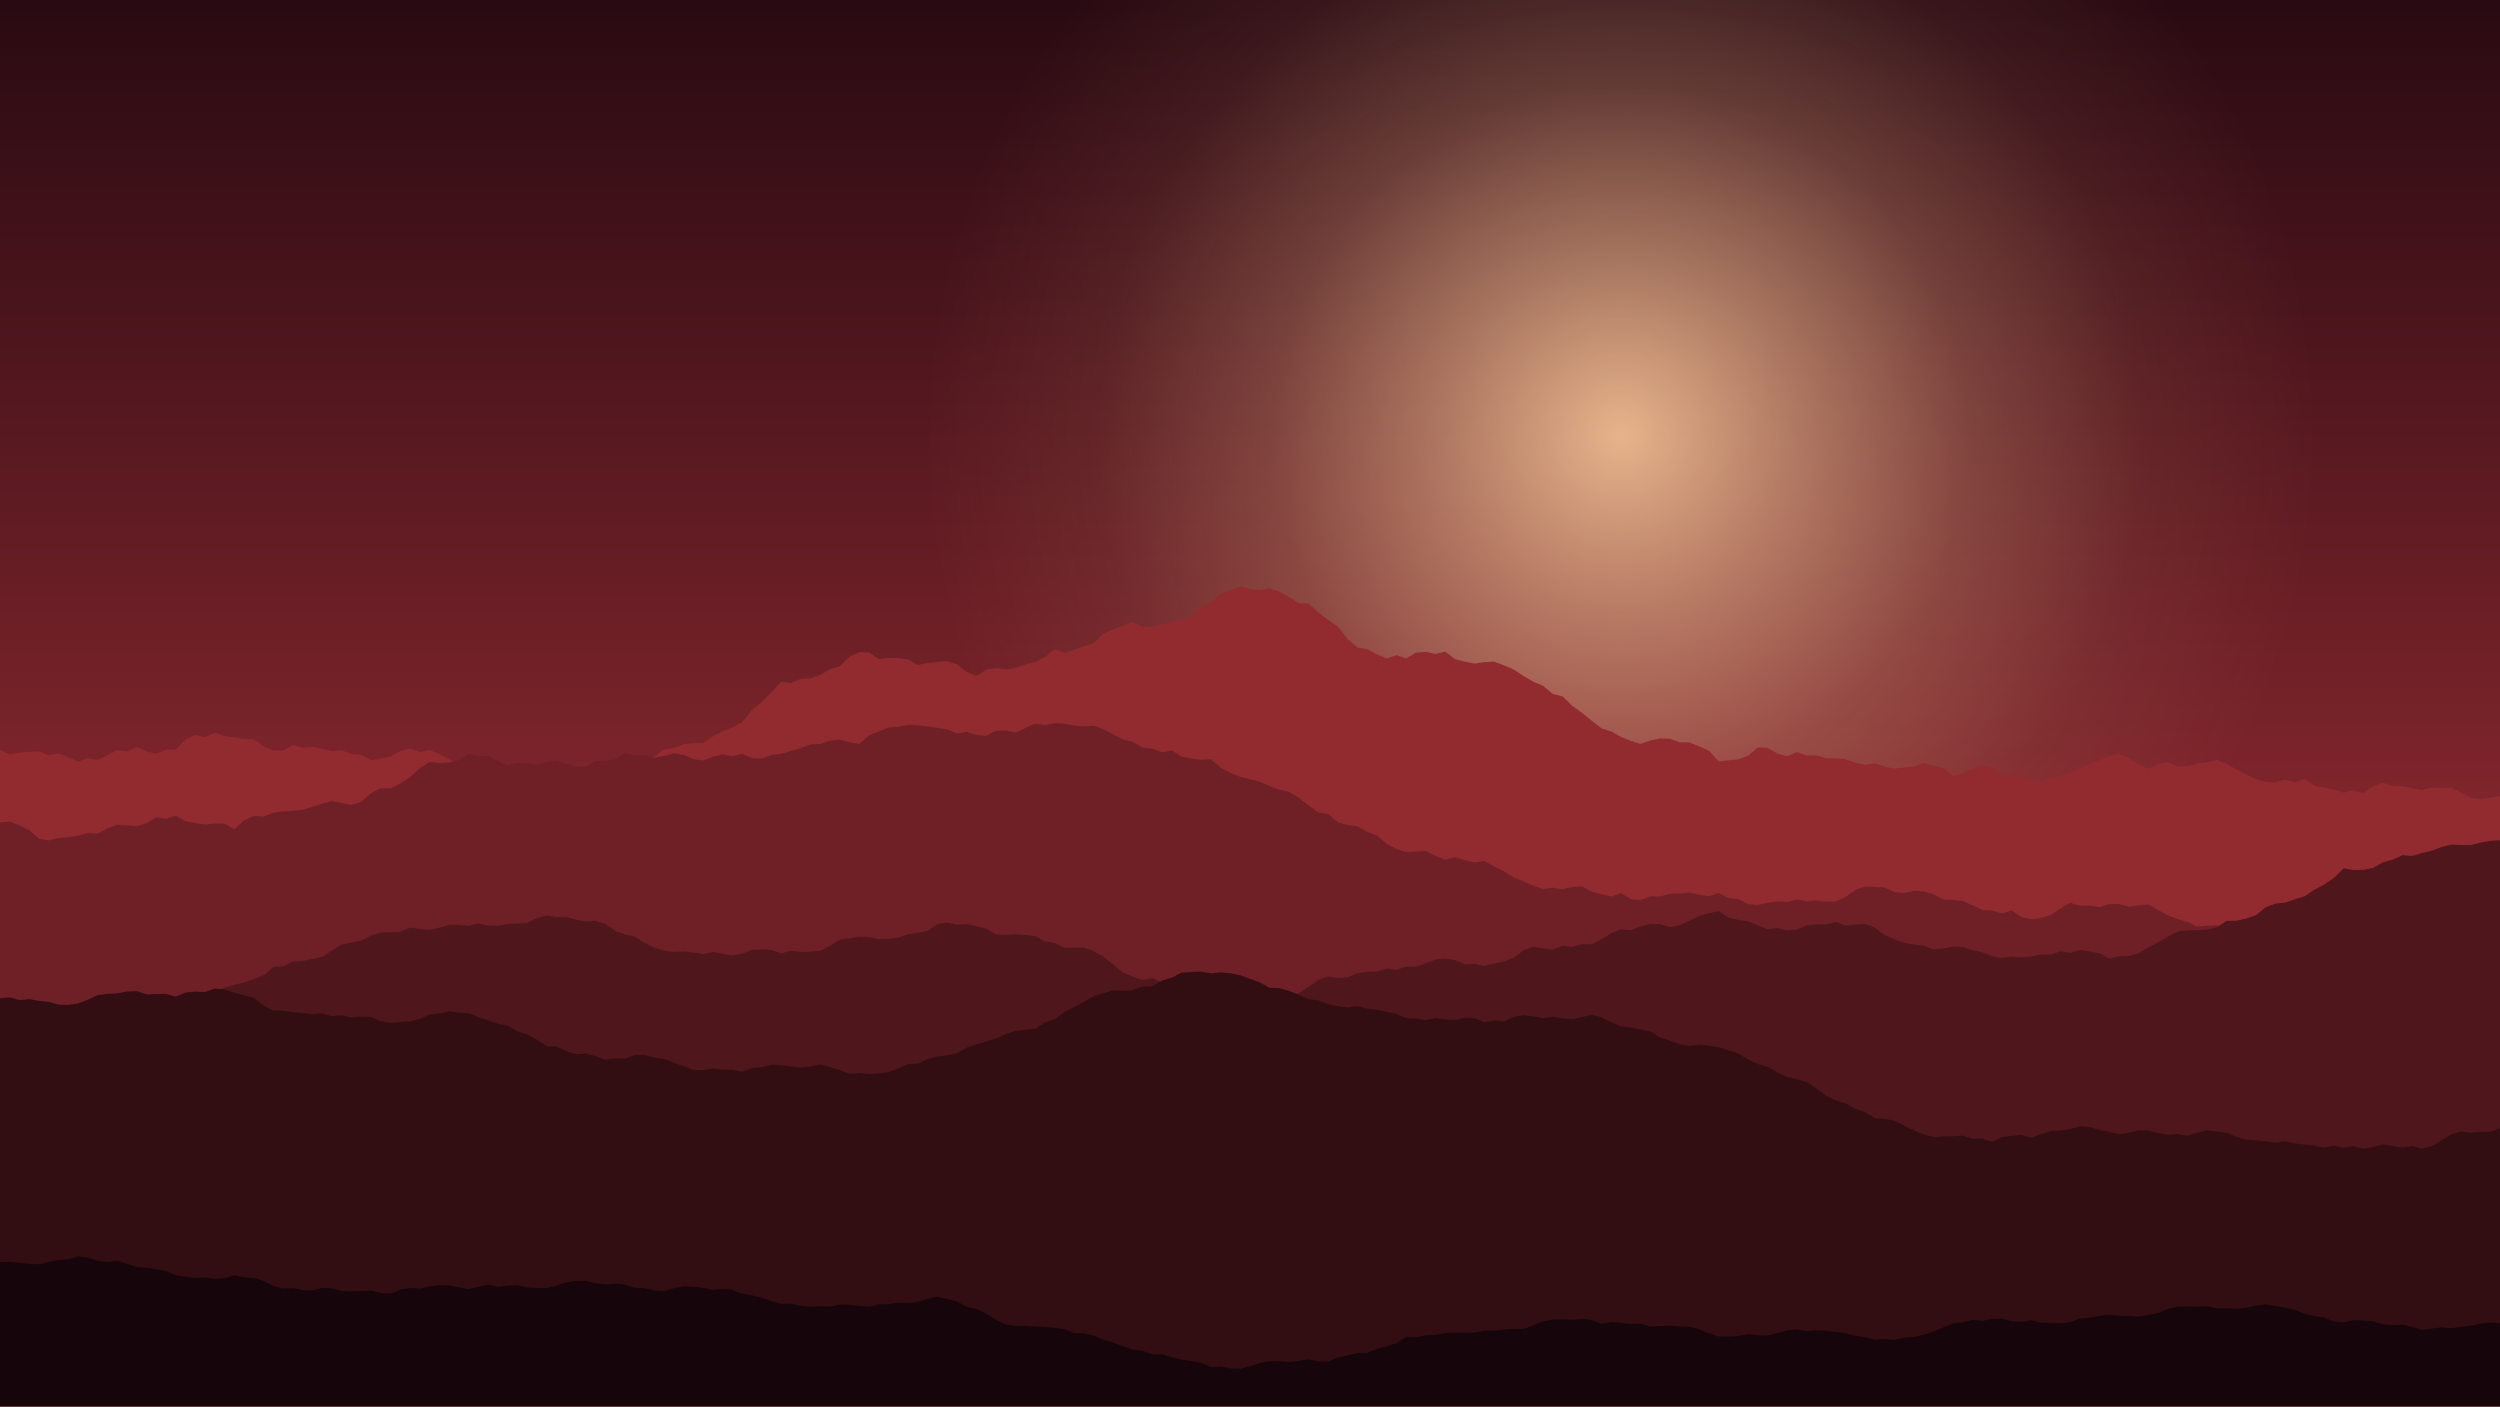
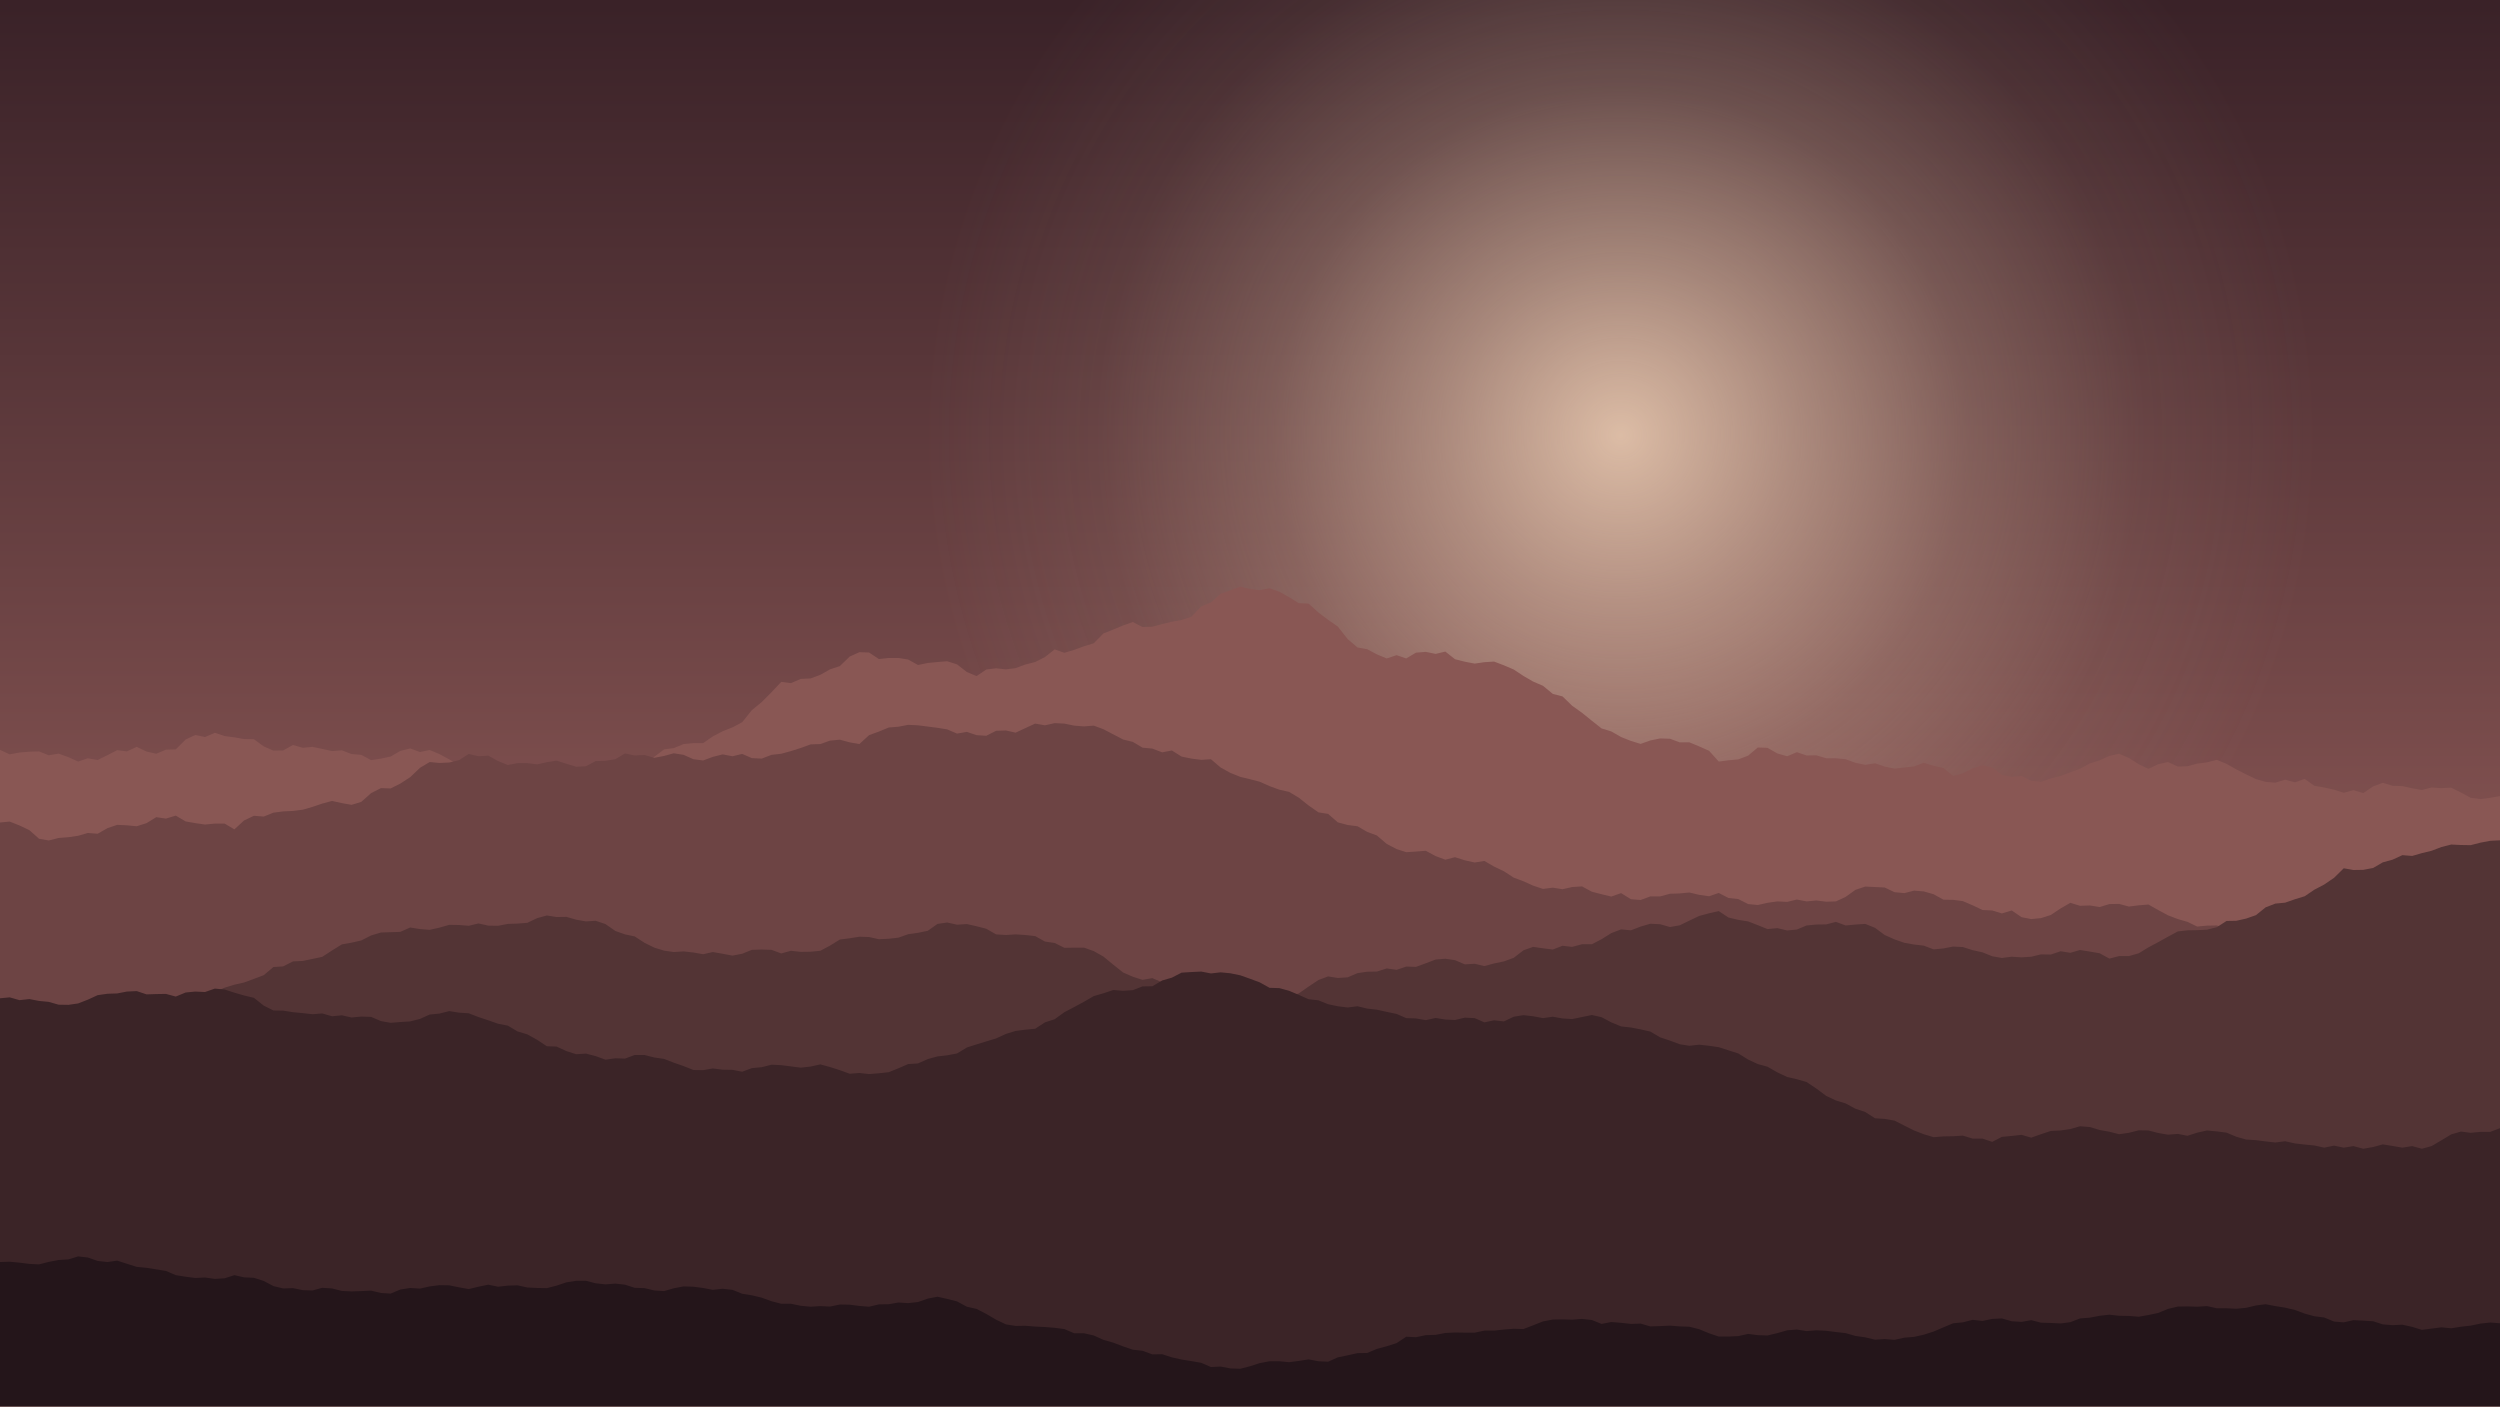
<svg xmlns="http://www.w3.org/2000/svg" viewBox="0 0 1600 900" width="1600" height="900" preserveAspectRatio="xMidYMid slice">
  <defs>
    <linearGradient id="l1" x1="0" y1="0" x2="0" y2="1">
-       <stop offset="0" stop-color="#2a0a12" />
-       <stop offset="1" stop-color="#c0393f" />
+       <stop offset="0" stop-color="#3a2228" />
+       <stop offset="1" stop-color="#b0706a" />
    </linearGradient>
    <radialGradient id="g2">
-       <stop offset="0" stop-color="#ffcf9e" stop-opacity="0.85" />
-       <stop offset="0.25" stop-color="#ffcf9e" stop-opacity="0.527" />
-       <stop offset="0.5" stop-color="#ffcf9e" stop-opacity="0.238" />
-       <stop offset="0.75" stop-color="#ffcf9e" stop-opacity="0.068" />
-       <stop offset="1" stop-color="#ffcf9e" stop-opacity="0.0" />
+       <stop offset="0" stop-color="#f2d3b8" stop-opacity="0.85" />
+       <stop offset="0.25" stop-color="#f2d3b8" stop-opacity="0.527" />
+       <stop offset="0.5" stop-color="#f2d3b8" stop-opacity="0.238" />
+       <stop offset="0.75" stop-color="#f2d3b8" stop-opacity="0.068" />
+       <stop offset="1" stop-color="#f2d3b8" stop-opacity="0.0" />
    </radialGradient>
  </defs>
  <rect width="1600" height="900" fill="url(#l1)" />
  <circle cx="1037.3" cy="277.9" r="450" fill="url(#g2)" />
-   <g fill="#ffcf9e" fill-opacity="0.1">
+   <g fill="#f2d3b8" fill-opacity="0.1">
    <ellipse cx="-732.5" cy="290.9" rx="216.3" ry="9.4" />
  </g>
-   <g fill="#ffcf9e" fill-opacity="0.1">
+   <g fill="#f2d3b8" fill-opacity="0.1">
    <ellipse cx="-634.9" cy="189.1" rx="167.4" ry="11" />
  </g>
-   <g fill="#ffcf9e" fill-opacity="0.1">
+   <g fill="#f2d3b8" fill-opacity="0.1">
    <ellipse cx="-570.1" cy="247" rx="135.1" ry="9.4" />
  </g>
-   <polygon points="-80,479.9 0,479.9 6.2,482.8 12.5,481.6 18.8,481.1 25,480.9 31.2,483.4 37.5,482.3 43.8,484.6 50,487.4 56.2,485.3 62.5,486.4 68.8,483.3 75,480.1 81.2,480.9 87.5,478 93.8,481 100,482.4 106.2,479.8 112.5,479.6 118.8,473.3 125,470.4 131.2,471.7 137.5,469 143.8,471.1 150,471.9 156.2,473 162.5,473.1 168.8,477.7 175,480.4 181.2,480.3 187.5,476.8 193.8,478.6 200,478 206.2,479.3 212.5,480.7 218.8,480.2 225,482.6 231.2,483.1 237.5,486.5 243.8,485.5 250,484.2 256.2,480.6 262.5,479 268.8,481.3 275,480 281.2,482.6 287.5,486 293.8,489.7 300,490.3 306.2,489.9 312.5,493.9 318.8,493.8 325,497.1 331.2,499.8 337.5,499.2 343.8,500.6 350,501.7 356.2,501.7 362.5,503.5 368.8,502.6 375,500.8 381.2,497.1 387.5,494.5 393.8,493.6 400,492.2 406.2,492.4 412.5,489.1 418.8,484.3 425,479.6 431.2,478.8 437.5,476.2 443.8,475.6 450,475.6 456.2,471.3 462.5,468 468.8,465.5 475,462.2 481.2,454.5 487.5,449.3 493.8,443 500,436.4 506.2,437.2 512.5,434.5 518.8,434.2 525,431.9 531.2,428.4 537.5,426.3 543.8,420.2 550,417.4 556.2,417.6 562.5,421.8 568.8,421.1 575,421.1 581.2,422.1 587.5,425.6 593.8,424.3 600,423.7 606.2,423.2 612.5,425.2 618.8,430.1 625,432.7 631.2,428.5 637.5,427.7 643.8,428.4 650,427.6 656.2,425.3 662.5,423.7 668.8,420.5 675,415.6 681.2,417.8 687.5,415.9 693.8,413.6 700,411.7 706.2,405.4 712.5,402.9 718.8,400.3 725,398.1 731.2,401.3 737.5,401.1 743.8,399.4 750,397.9 756.2,396.8 762.5,394.7 768.8,388.1 775,385.6 781.2,380 787.5,377.8 793.8,375.4 800,377 806.2,377.7 812.5,376.5 818.8,378.7 825,382.2 831.2,386 837.5,386.3 843.8,392 850,396.7 856.2,401 862.5,409 868.8,414.4 875,415.5 881.2,418.8 887.5,421.4 893.8,419.3 900,421.4 906.2,417.7 912.5,417.2 918.8,418.5 925,417 931.2,421.9 937.5,423.5 943.8,424.7 950,423.8 956.2,423.4 962.5,425.8 968.8,428.5 975,432.6 981.2,436.2 987.5,438.9 993.8,444.1 1000,445.7 1006.2,451.7 1012.5,456.2 1018.8,461.3 1025,466.2 1031.2,468.1 1037.5,471.7 1043.8,474.2 1050,476.1 1056.2,473.9 1062.5,472.6 1068.8,472.8 1075,475.1 1081.2,475.1 1087.5,477.7 1093.8,480.5 1100,487.4 1106.2,486.6 1112.5,486 1118.8,483.6 1125,478.4 1131.2,478.6 1137.5,482.2 1143.8,484 1150,481.4 1156.2,483.5 1162.5,483.4 1168.8,485.3 1175,485.3 1181.2,485.9 1187.5,488.2 1193.8,489.5 1200,488.5 1206.2,490.6 1212.5,491.9 1218.8,491.2 1225,490.5 1231.2,488.2 1237.5,490.1 1243.8,491.5 1250,496.6 1256.2,494.9 1262.5,491.8 1268.8,489.7 1275,491.2 1281.2,495.9 1287.5,497.2 1293.8,496.6 1300,499.7 1306.2,500.4 1312.5,498.2 1318.8,496.6 1325,494.3 1331.2,492 1337.5,488.6 1343.8,486.6 1350,483.8 1356.2,482.4 1362.5,485.1 1368.8,489.1 1375,492.1 1381.2,489.1 1387.5,487.7 1393.8,490.6 1400,490.4 1406.2,488.7 1412.5,487.9 1418.8,486.3 1425,488.9 1431.2,492.4 1437.5,495.6 1443.8,498.6 1450,500.4 1456.2,500.9 1462.5,499 1468.8,500.7 1475,498.5 1481.2,502.9 1487.5,504 1493.8,505.4 1500,507.4 1506.2,505.7 1512.5,507.6 1518.8,503.3 1525,501 1531.2,502.9 1537.5,503.1 1543.8,504.5 1550,505.6 1556.2,504 1562.5,504.4 1568.8,504.1 1575,507.2 1581.2,510.6 1587.5,511.4 1593.8,510.6 1600,509.5 1680,509.5 1680,980 -80,980" fill="#912b30" />
-   <polygon points="-80,526.4 0,526.4 6.2,525.8 12.5,528.3 18.8,531.3 25,536.8 31.2,537.9 37.5,536.3 43.8,535.8 50,534.9 56.2,533.1 62.5,533.6 68.8,530 75,527.9 81.2,528.2 87.5,528.8 93.8,526.8 100,523 106.2,523.9 112.5,522 118.8,525.7 125,526.8 131.2,527.7 137.5,527.1 143.8,527.1 150,530.8 156.2,525.1 162.5,522.1 168.8,522.6 175,520.1 181.2,519.3 187.5,519 193.8,518.2 200,516.4 206.2,514.3 212.5,512.6 218.8,514 225,515.1 231.2,513.2 237.5,507.6 243.8,504.4 250,504.6 256.2,501.5 262.5,497.4 268.8,491.4 275,487.7 281.2,488.3 287.5,488 293.8,486.5 300,482.5 306.2,484 312.5,483.6 318.8,487.1 325,489.6 331.2,488.4 337.5,488.4 343.8,489.2 350,487.8 356.2,486.8 362.5,488.8 368.8,490.7 375,490.4 381.2,487.1 387.5,486.9 393.8,485.9 400,482.2 406.2,483.5 412.5,483.2 418.8,485 425,483.8 431.2,482.1 437.5,483.1 443.8,485.9 450,486.7 456.2,484.4 462.5,482.8 468.8,484 475,482.5 481.2,485.2 487.5,485.5 493.8,483.1 500,482.4 506.2,480.7 512.5,478.7 518.8,476.4 525,476.2 531.2,474 537.5,473.4 543.8,475.1 550,476.2 556.2,470.5 562.5,468.2 568.8,465.6 575,465.1 581.2,463.9 587.5,464.2 593.8,465 600,465.8 606.2,466.8 612.5,469.5 618.8,468.4 625,470.5 631.2,470.9 637.5,467.7 643.8,467.5 650,468.9 656.2,466 662.5,463.1 668.8,464.2 675,462.8 681.2,463.1 687.5,464.4 693.8,464.9 700,464.4 706.2,466.7 712.5,470 718.8,473.3 725,474.8 731.2,478.5 737.5,479.1 743.8,481.5 750,480.3 756.2,484.2 762.5,485.5 768.8,486.3 775,485.9 781.2,491.2 787.5,494.7 793.8,497.2 800,498.7 806.2,500.3 812.5,503.1 818.8,505.4 825,506.8 831.2,510.5 837.5,515.5 843.8,519.9 850,520.9 856.2,526.3 862.5,528 868.8,528.8 875,532.4 881.2,534.7 887.5,540.1 893.8,543.4 900,545.4 906.2,545 912.5,544.5 918.8,547.9 925,550.2 931.2,548.6 937.5,550.6 943.8,552 950,551 956.2,554.6 962.5,557.6 968.8,561.7 975,564 981.2,566.8 987.5,568.9 993.8,568.1 1000,569.1 1006.2,567.7 1012.5,567.3 1018.8,570.7 1025,572.3 1031.2,573.8 1037.5,571.6 1043.8,575.5 1050,576 1056.2,573.7 1062.5,573.7 1068.8,572 1075,571.8 1081.2,571.2 1087.5,572.7 1093.8,573.6 1100,571.5 1106.2,574.7 1112.5,575.4 1118.8,578.6 1125,579.2 1131.2,577.8 1137.5,576.9 1143.8,577.2 1150,575.7 1156.2,576.9 1162.5,576.3 1168.8,577.1 1175,576.9 1181.2,574 1187.5,569.5 1193.8,567.4 1200,567.7 1206.2,568 1212.5,571 1218.8,571.6 1225,570 1231.2,570.5 1237.5,572.3 1243.8,575.8 1250,575.9 1256.2,576.7 1262.5,579.4 1268.8,582.4 1275,582.7 1281.2,584.6 1287.5,582.7 1293.8,587 1300,588.2 1306.2,587.6 1312.5,585.6 1318.8,581.4 1325,577.8 1331.2,579.7 1337.5,579.5 1343.8,580.5 1350,578.6 1356.2,578.5 1362.5,580.2 1368.8,579.4 1375,578.9 1381.2,582.4 1387.5,585.8 1393.8,588.2 1400,590 1406.2,593 1412.5,592.4 1418.8,592.3 1425,594.2 1431.2,594.2 1437.5,593.9 1443.8,589.4 1450,586.9 1456.2,582.8 1462.5,582.5 1468.8,579.1 1475,578.3 1481.2,577 1487.5,577.8 1493.8,577.2 1500,579.6 1506.2,579 1512.5,576 1518.8,571.9 1525,567.6 1531.2,566.2 1537.5,565.3 1543.8,562.8 1550,560.7 1556.2,556.5 1562.5,555.6 1568.8,552.8 1575,548.7 1581.2,547.9 1587.5,548.4 1593.8,546.8 1600,545.2 1680,545.2 1680,980 -80,980" fill="#6e2026" />
-   <polygon points="-80,657.7 0,657.7 6.2,656.2 12.5,657 18.8,657.6 25,658 31.2,659.4 37.5,661.2 43.8,662.7 50,661.2 56.2,658.5 62.5,658.2 68.8,655.3 75,652.5 81.2,652.4 87.5,649.3 93.8,647.1 100,646.8 106.2,644.6 112.5,645.3 118.8,645.5 125,642.8 131.2,640.3 137.5,634.8 143.8,632.1 150,630.2 156.2,628.8 162.5,626.5 168.8,624.1 175,618.9 181.2,618.5 187.5,615.3 193.8,615 200,613.7 206.2,612.4 212.5,608.3 218.8,604.4 225,603.3 231.2,601.9 237.5,598.7 243.8,596.8 250,596.6 256.2,596.4 262.5,593.6 268.8,594.6 275,595.1 281.2,593.7 287.5,591.9 293.8,592 300,592.5 306.2,591 312.5,592.4 318.8,592.5 325,591.3 331.2,591.1 337.5,590.6 343.8,587.6 350,585.9 356.2,586.9 362.5,586.8 368.8,588.6 375,589.7 381.2,589.3 387.5,591.4 393.8,595.8 400,598 406.2,599.3 412.5,603.4 418.8,606.5 425,608.4 431.2,609.3 437.5,608.9 443.8,609.6 450,610.7 456.2,609.3 462.5,610.4 468.8,611.6 475,610.4 481.2,607.9 487.5,607.7 493.8,607.9 500,610.2 506.2,608.5 512.5,609.2 518.8,609.1 525,608.5 531.2,605.2 537.5,601.3 543.8,600.5 550,599.5 556.2,599.7 562.5,601.1 568.8,600.8 575,600.1 581.2,597.9 587.5,597 593.8,595.7 600,591.3 606.2,590.4 612.5,591.8 618.8,591.4 625,592.8 631.2,594.4 637.5,598 643.8,598.4 650,598 656.2,598.4 662.5,599.1 668.8,602.6 675,603.5 681.2,606.6 687.5,606.5 693.8,606.5 700,608.7 706.2,612.2 712.5,617.4 718.8,622.4 725,625.1 731.2,627.1 737.5,626 743.8,628.7 750,631.8 756.2,633.2 762.5,632.8 768.8,637.5 775,639 781.2,641.9 787.5,643.8 793.8,643.8 800,646.3 806.2,644.5 812.5,643.9 818.8,641.9 825,637.9 831.2,635.8 837.5,631.4 843.8,627.2 850,624.9 856.2,625.9 862.5,625.5 868.8,622.8 875,621.9 881.2,621.8 887.5,619.8 893.8,620.7 900,618.6 906.2,618.8 912.5,616.5 918.8,614.1 925,613.6 931.2,614.5 937.5,617.2 943.8,616.8 950,618.3 956.2,616.6 962.5,615.3 968.8,613 975,608.2 981.2,606 987.5,606.9 993.8,607.7 1000,605.3 1006.2,606 1012.5,604.3 1018.8,604.3 1025,601.1 1031.2,597.2 1037.5,594.8 1043.8,595.4 1050,593 1056.2,591.2 1062.5,591.5 1068.8,593.3 1075,592.2 1081.2,589.2 1087.5,586.2 1093.8,584.5 1100,583.1 1106.2,587.2 1112.5,588.7 1118.8,589.7 1125,592.1 1131.2,594.6 1137.5,594 1143.8,595.5 1150,594.9 1156.2,592.3 1162.5,591.7 1168.8,591.6 1175,590 1181.2,592.3 1187.5,591.7 1193.8,591.3 1200,593.8 1206.2,598.4 1212.5,601.2 1218.8,603.4 1225,604.5 1231.2,605.2 1237.5,607.6 1243.8,607 1250,605.8 1256.2,606.1 1262.5,608.1 1268.8,609.5 1275,612 1281.2,613.1 1287.5,612.3 1293.8,612.7 1300,612.3 1306.2,610.8 1312.5,610.9 1318.8,608.8 1325,609.8 1331.2,608 1337.5,609 1343.8,610.1 1350,613.5 1356.2,611.9 1362.5,611.9 1368.8,610.1 1375,606.3 1381.2,603 1387.5,599.5 1393.8,596.1 1400,595.4 1406.2,595.3 1412.5,595 1418.8,593.4 1425,589.4 1431.2,589.3 1437.5,587.9 1443.8,585.7 1450,580.7 1456.2,578.3 1462.5,577.7 1468.8,575.5 1475,573.6 1481.2,569.4 1487.5,566.1 1493.8,561.8 1500,555.7 1506.2,556.8 1512.5,556.7 1518.8,555.5 1525,551.9 1531.2,550.2 1537.5,547.3 1543.8,547.8 1550,546 1556.2,544.5 1562.5,542.1 1568.8,540.5 1575,540.8 1581.2,540.9 1587.5,539.3 1593.8,538.1 1600,537.8 1680,537.8 1680,980 -80,980" fill="#4f161c" />
-   <polygon points="-80,638.9 0,638.9 6.2,638.3 12.5,640.1 18.8,639.4 25,640.6 31.2,641.2 37.5,643 43.8,643.1 50,642.2 56.2,639.8 62.5,636.9 68.8,636 75,635.8 81.2,634.6 87.5,634.3 93.8,636.4 100,636.2 106.2,636.1 112.5,637.8 118.8,635.2 125,634.6 131.2,634.9 137.5,632.7 143.8,633.3 150,635.3 156.2,637.1 162.5,638.6 168.8,643.6 175,646.7 181.2,646.8 187.5,647.8 193.8,648.4 200,649.1 206.2,648.6 212.5,650.4 218.8,649.8 225,651.2 231.2,650.6 237.5,650.8 243.8,653.5 250,654.6 256.2,654.1 262.5,653.7 268.8,652.1 275,649.3 281.2,648.7 287.5,647.1 293.8,648.1 300,648.5 306.2,650.9 312.5,653 318.8,655.2 325,656.4 331.2,660.1 337.5,662 343.8,665.5 350,669.6 356.2,669.8 362.5,672.7 368.8,674.7 375,674.3 381.2,675.9 387.5,678.2 393.8,677.3 400,677.5 406.2,675.2 412.5,675.2 418.8,676.8 425,677.7 431.2,680.1 437.5,682.3 443.8,684.8 450,684.9 456.2,683.8 462.5,684.6 468.8,684.7 475,685.9 481.2,683.6 487.5,683 493.8,681.4 500,681.7 506.2,682.5 512.5,683.3 518.8,682.6 525,681.2 531.2,682.9 537.5,684.9 543.8,687.2 550,686.7 556.2,687.4 562.5,686.9 568.8,686.2 575,683.7 581.2,681 587.5,680.6 593.8,677.8 600,676.1 606.2,675.4 612.5,674.2 618.8,670.4 625,668.4 631.2,666.5 637.5,664.6 643.8,661.7 650,659.8 656.2,659 662.5,658.4 668.8,654.3 675,652.3 681.2,647.8 687.5,644.5 693.8,641.1 700,637.5 706.2,635.7 712.5,633.6 718.8,634.1 725,633.7 731.2,631.3 737.5,631.2 743.8,627.5 750,625.7 756.2,622.5 762.5,622.1 768.8,621.8 775,623 781.2,622.3 787.5,622.9 793.8,624.2 800,626.4 806.2,628.7 812.5,632.2 818.8,632.4 825,634.1 831.2,636.7 837.5,639.5 843.8,640.2 850,642.7 856.2,644 862.5,644.8 868.8,644 875,645.5 881.2,646.2 887.5,647.6 893.8,648.9 900,651.6 906.2,651.8 912.5,652.9 918.8,651.5 925,652.5 931.2,652.8 937.5,651.3 943.8,651.6 950,654.3 956.2,653 962.5,653.7 968.8,650.7 975,649.7 981.2,650.4 987.5,651.6 993.8,650.7 1000,651.8 1006.2,652.2 1012.5,650.9 1018.8,649.6 1025,651 1031.2,654.3 1037.5,656.9 1043.8,657.6 1050,658.8 1056.2,660.2 1062.5,663.9 1068.8,666 1075,668.3 1081.2,669.3 1087.5,668.6 1093.8,669.3 1100,670.2 1106.2,672.2 1112.5,674.2 1118.8,678.1 1125,681 1131.2,682.7 1137.5,686.3 1143.8,689.3 1150,690.7 1156.2,692.5 1162.5,696.7 1168.8,701.4 1175,704.3 1181.2,706.2 1187.5,709.6 1193.8,711.7 1200,715.7 1206.2,716.1 1212.5,717.2 1218.8,720.4 1225,723.5 1231.2,725.9 1237.5,727.8 1243.8,727.3 1250,727.2 1256.2,726.8 1262.5,728.7 1268.8,728.7 1275,730.8 1281.2,727.6 1287.5,727 1293.8,726.3 1300,728.1 1306.2,725.9 1312.5,723.8 1318.8,723.5 1325,722.6 1331.2,720.8 1337.5,721.3 1343.8,723.2 1350,724.3 1356.2,725.9 1362.5,725 1368.8,723.4 1375,723.5 1381.2,725.1 1387.5,726.2 1393.8,725.7 1400,726.9 1406.2,724.9 1412.5,723.5 1418.8,724.1 1425,724.9 1431.2,727.5 1437.5,729.3 1443.8,729.7 1450,730.5 1456.2,731.2 1462.5,730.4 1468.8,731.8 1475,732.5 1481.2,733.1 1487.5,734.5 1493.8,733.2 1500,734.5 1506.2,733.5 1512.5,735.2 1518.8,734.1 1525,732.4 1531.2,733.4 1537.5,734.5 1543.8,733.5 1550,735.2 1556.2,733.5 1562.5,729.8 1568.8,726 1575,724.2 1581.2,725 1587.5,724.4 1593.8,724.4 1600,722 1680,722 1680,980 -80,980" fill="#320e13" />
-   <polygon points="-80,807.7 0,807.7 6.2,807.5 12.5,808.1 18.8,808.9 25,809.2 31.2,807.6 37.5,806.4 43.8,806 50,804.1 56.2,804.8 62.5,807 68.8,807.7 75,806.8 81.2,808.8 87.5,810.8 93.8,811.4 100,812.4 106.2,813.4 112.5,816.1 118.8,817.1 125,817.9 131.2,817.6 137.5,818.5 143.8,818.1 150,816.1 156.2,817.5 162.5,817.8 168.8,819.8 175,823.1 181.2,824.6 187.5,824.4 193.8,825.7 200,825.9 206.2,824.2 212.5,824.6 218.8,826.2 225,826.5 231.2,826.3 237.5,826 243.8,827.5 250,827.9 256.2,825.3 262.5,824.3 268.8,824.7 275,823.3 281.2,822.5 287.5,822.6 293.8,823.9 300,825 306.2,823.5 312.5,822.2 318.8,823.5 325,822.8 331.2,822.6 337.5,824 343.8,824.3 350,824.4 356.2,822.8 362.5,820.7 368.8,819.7 375,819.7 381.2,821.3 387.5,822 393.8,821.5 400,822.2 406.2,824.2 412.5,824.4 418.8,825.9 425,826.3 431.2,824.5 437.5,823.3 443.8,823.5 450,824.3 456.2,825.5 462.5,824.8 468.8,825.5 475,828 481.2,829 487.5,830.5 493.8,832.8 500,834.4 506.2,834.4 512.5,835.7 518.8,836.3 525,835.9 531.2,836.2 537.5,834.9 543.8,835 550,835.8 556.2,836.3 562.5,834.8 568.8,834.7 575,833.6 581.2,834 587.5,833.3 593.8,831.1 600,829.9 606.2,831.3 612.5,832.9 618.8,836.3 625,837.7 631.2,840.9 637.5,844.6 643.8,847.6 650,848.6 656.2,848.5 662.5,849 668.8,849.3 675,849.8 681.2,850.6 687.5,853.3 693.8,853.3 700,854.7 706.2,857.5 712.5,859.3 718.8,861.7 725,863.8 731.2,864.5 737.5,866.8 743.8,866.7 750,868.7 756.2,870.1 762.5,871.1 768.8,872.2 775,874.9 781.2,874.6 787.5,875.8 793.8,876 800,874.4 806.2,872.4 812.5,871.2 818.8,871.2 825,871.8 831.2,871 837.5,870 843.8,871.2 850,871.5 856.2,868.7 862.5,867.4 868.8,866 875,865.9 881.2,863.3 887.5,861.6 893.8,859.6 900,855.5 906.2,855.8 912.5,854.5 918.8,854.3 925,853.1 931.2,852.8 937.5,852.9 943.8,852.9 950,851.6 956.2,851.6 962.5,850.9 968.8,850.4 975,850.6 981.2,848.2 987.5,845.7 993.8,844.5 1000,844.4 1006.2,844.6 1012.5,844.1 1018.8,844.8 1025,847.3 1031.2,846.1 1037.5,846.6 1043.8,847.3 1050,847.1 1056.2,848.9 1062.5,848.7 1068.8,848.4 1075,848.9 1081.2,849.1 1087.5,850.7 1093.8,853.3 1100,855.4 1106.2,855.4 1112.5,855.1 1118.8,853.7 1125,854.5 1131.2,854.7 1137.5,853.2 1143.8,851.4 1150,850.9 1156.2,851.9 1162.5,851.4 1168.8,851.7 1175,852.5 1181.2,853.2 1187.5,855 1193.8,855.9 1200,857.4 1206.2,857 1212.5,857.5 1218.8,856.1 1225,855.6 1231.2,854.2 1237.5,852.2 1243.8,849.5 1250,846.9 1256.2,846.3 1262.5,844.7 1268.8,845.4 1275,844.1 1281.2,843.8 1287.5,845.6 1293.8,846 1300,844.9 1306.2,846.5 1312.5,846.7 1318.8,847 1325,846.2 1331.2,843.8 1337.5,843.3 1343.8,842.1 1350,841.4 1356.2,842.1 1362.5,842.2 1368.8,842.7 1375,841.6 1381.2,840.3 1387.5,837.7 1393.8,836.2 1400,836.1 1406.2,836.3 1412.5,835.9 1418.8,837.3 1425,837.3 1431.2,837.6 1437.5,837 1443.8,835.5 1450,834.7 1456.2,835.9 1462.5,836.9 1468.8,838.4 1475,840.7 1481.2,842.4 1487.5,843.2 1493.8,845.8 1500,846.3 1506.2,844.9 1512.5,845.2 1518.8,845.6 1525,847.6 1531.2,848.1 1537.5,847.8 1543.8,849.2 1550,851.1 1556.2,850.3 1562.5,849.5 1568.8,850.1 1575,849.1 1581.2,848.4 1587.5,847.1 1593.8,846.4 1600,846.9 1680,846.9 1680,980 -80,980" fill="#16050a" />
+   <polygon points="-80,479.9 0,479.9 6.2,482.8 12.5,481.6 18.8,481.1 25,480.9 31.2,483.4 37.5,482.3 43.8,484.6 50,487.4 56.2,485.3 62.5,486.4 68.8,483.3 75,480.1 81.2,480.9 87.5,478 93.8,481 100,482.4 106.2,479.8 112.5,479.6 118.8,473.3 125,470.4 131.2,471.7 137.5,469 143.8,471.1 150,471.9 156.2,473 162.5,473.1 168.8,477.7 175,480.4 181.2,480.3 187.5,476.8 193.8,478.6 200,478 206.2,479.3 212.5,480.7 218.8,480.2 225,482.6 231.2,483.1 237.5,486.5 243.8,485.5 250,484.2 256.2,480.6 262.5,479 268.8,481.3 275,480 281.2,482.6 287.5,486 293.8,489.7 300,490.3 306.2,489.9 312.5,493.9 318.8,493.8 325,497.1 331.2,499.8 337.5,499.2 343.8,500.6 350,501.7 356.2,501.7 362.5,503.5 368.8,502.6 375,500.8 381.2,497.1 387.5,494.5 393.8,493.6 400,492.2 406.2,492.4 412.5,489.1 418.8,484.3 425,479.6 431.2,478.8 437.5,476.2 443.8,475.6 450,475.6 456.2,471.3 462.5,468 468.8,465.5 475,462.2 481.2,454.5 487.5,449.3 493.8,443 500,436.4 506.2,437.2 512.5,434.5 518.8,434.2 525,431.9 531.2,428.4 537.5,426.3 543.8,420.2 550,417.4 556.2,417.6 562.5,421.8 568.8,421.1 575,421.1 581.2,422.1 587.5,425.6 593.8,424.3 600,423.7 606.2,423.2 612.5,425.2 618.8,430.1 625,432.7 631.2,428.5 637.5,427.7 643.8,428.4 650,427.6 656.2,425.3 662.5,423.7 668.8,420.5 675,415.6 681.2,417.8 687.5,415.9 693.8,413.6 700,411.7 706.2,405.4 712.5,402.9 718.8,400.3 725,398.1 731.2,401.3 737.5,401.1 743.8,399.4 750,397.9 756.2,396.8 762.5,394.7 768.8,388.1 775,385.6 781.2,380 787.5,377.8 793.8,375.4 800,377 806.2,377.7 812.5,376.5 818.8,378.7 825,382.2 831.2,386 837.5,386.3 843.8,392 850,396.7 856.2,401 862.5,409 868.8,414.4 875,415.5 881.2,418.8 887.5,421.4 893.8,419.3 900,421.4 906.2,417.7 912.5,417.2 918.8,418.5 925,417 931.2,421.9 937.5,423.5 943.8,424.7 950,423.8 956.2,423.4 962.5,425.8 968.8,428.5 975,432.6 981.2,436.2 987.5,438.9 993.8,444.1 1000,445.7 1006.2,451.7 1012.5,456.2 1018.8,461.3 1025,466.2 1031.2,468.1 1037.5,471.7 1043.8,474.2 1050,476.1 1056.2,473.9 1062.5,472.6 1068.8,472.8 1075,475.1 1081.2,475.1 1087.5,477.7 1093.8,480.5 1100,487.4 1106.2,486.6 1112.5,486 1118.8,483.6 1125,478.4 1131.2,478.6 1137.5,482.2 1143.8,484 1150,481.4 1156.2,483.5 1162.5,483.4 1168.8,485.3 1175,485.3 1181.2,485.9 1187.5,488.2 1193.8,489.5 1200,488.5 1206.2,490.6 1212.5,491.9 1218.8,491.2 1225,490.5 1231.2,488.2 1237.5,490.1 1243.8,491.5 1250,496.6 1256.2,494.9 1262.5,491.8 1268.8,489.7 1275,491.2 1281.2,495.9 1287.5,497.2 1293.8,496.6 1300,499.7 1306.2,500.4 1312.5,498.2 1318.8,496.6 1325,494.3 1331.2,492 1337.5,488.6 1343.8,486.6 1350,483.8 1356.2,482.4 1362.5,485.1 1368.8,489.1 1375,492.1 1381.2,489.1 1387.5,487.7 1393.8,490.6 1400,490.4 1406.2,488.7 1412.5,487.9 1418.8,486.3 1425,488.9 1431.2,492.4 1437.5,495.6 1443.8,498.6 1450,500.4 1456.2,500.9 1462.5,499 1468.8,500.7 1475,498.5 1481.2,502.9 1487.5,504 1493.8,505.4 1500,507.4 1506.2,505.7 1512.5,507.6 1518.8,503.3 1525,501 1531.2,502.9 1537.5,503.1 1543.8,504.5 1550,505.6 1556.2,504 1562.5,504.4 1568.8,504.1 1575,507.2 1581.2,510.6 1587.5,511.4 1593.8,510.6 1600,509.5 1680,509.5 1680,980 -80,980" fill="#895754" />
+   <polygon points="-80,526.4 0,526.4 6.2,525.8 12.5,528.3 18.8,531.3 25,536.8 31.2,537.9 37.5,536.3 43.8,535.8 50,534.9 56.2,533.1 62.5,533.6 68.8,530 75,527.9 81.2,528.2 87.5,528.8 93.8,526.8 100,523 106.2,523.9 112.5,522 118.8,525.7 125,526.8 131.2,527.7 137.5,527.1 143.8,527.1 150,530.8 156.2,525.1 162.5,522.1 168.8,522.6 175,520.1 181.2,519.3 187.5,519 193.8,518.2 200,516.4 206.2,514.3 212.5,512.6 218.8,514 225,515.1 231.2,513.2 237.5,507.6 243.8,504.4 250,504.6 256.2,501.5 262.5,497.4 268.8,491.4 275,487.7 281.2,488.3 287.5,488 293.8,486.5 300,482.5 306.2,484 312.5,483.6 318.8,487.1 325,489.6 331.2,488.4 337.5,488.4 343.8,489.2 350,487.8 356.2,486.8 362.5,488.8 368.8,490.7 375,490.4 381.2,487.1 387.5,486.9 393.8,485.9 400,482.2 406.2,483.5 412.5,483.2 418.8,485 425,483.8 431.2,482.1 437.5,483.1 443.8,485.9 450,486.7 456.2,484.4 462.5,482.8 468.8,484 475,482.5 481.2,485.2 487.5,485.5 493.8,483.1 500,482.4 506.2,480.7 512.5,478.7 518.8,476.4 525,476.2 531.2,474 537.5,473.4 543.8,475.1 550,476.2 556.2,470.5 562.5,468.2 568.8,465.6 575,465.1 581.2,463.9 587.5,464.2 593.8,465 600,465.8 606.2,466.8 612.5,469.5 618.8,468.4 625,470.5 631.2,470.9 637.5,467.7 643.8,467.5 650,468.9 656.2,466 662.5,463.1 668.8,464.2 675,462.8 681.2,463.1 687.5,464.4 693.8,464.9 700,464.4 706.2,466.7 712.5,470 718.8,473.3 725,474.8 731.2,478.5 737.5,479.1 743.8,481.5 750,480.3 756.2,484.2 762.5,485.5 768.8,486.3 775,485.9 781.2,491.2 787.5,494.7 793.8,497.2 800,498.7 806.2,500.3 812.5,503.1 818.8,505.4 825,506.8 831.2,510.5 837.5,515.5 843.8,519.9 850,520.9 856.2,526.3 862.5,528 868.8,528.8 875,532.4 881.2,534.7 887.5,540.1 893.8,543.4 900,545.4 906.2,545 912.5,544.5 918.8,547.9 925,550.2 931.2,548.6 937.5,550.6 943.8,552 950,551 956.2,554.6 962.5,557.6 968.8,561.7 975,564 981.2,566.8 987.5,568.9 993.8,568.1 1000,569.1 1006.2,567.7 1012.5,567.3 1018.8,570.7 1025,572.3 1031.2,573.8 1037.5,571.6 1043.8,575.5 1050,576 1056.2,573.7 1062.5,573.7 1068.8,572 1075,571.8 1081.2,571.2 1087.5,572.7 1093.8,573.6 1100,571.5 1106.2,574.7 1112.5,575.4 1118.8,578.6 1125,579.2 1131.2,577.8 1137.5,576.9 1143.8,577.2 1150,575.7 1156.2,576.9 1162.5,576.3 1168.8,577.1 1175,576.9 1181.2,574 1187.5,569.5 1193.8,567.4 1200,567.7 1206.2,568 1212.5,571 1218.8,571.6 1225,570 1231.2,570.5 1237.5,572.3 1243.8,575.8 1250,575.9 1256.2,576.7 1262.5,579.4 1268.8,582.4 1275,582.7 1281.2,584.6 1287.5,582.7 1293.8,587 1300,588.2 1306.2,587.6 1312.5,585.6 1318.8,581.4 1325,577.8 1331.2,579.7 1337.5,579.5 1343.8,580.5 1350,578.6 1356.2,578.5 1362.5,580.2 1368.8,579.4 1375,578.9 1381.2,582.4 1387.5,585.8 1393.8,588.2 1400,590 1406.2,593 1412.5,592.4 1418.8,592.3 1425,594.2 1431.2,594.2 1437.5,593.9 1443.8,589.4 1450,586.9 1456.2,582.8 1462.5,582.5 1468.8,579.1 1475,578.3 1481.2,577 1487.5,577.8 1493.8,577.2 1500,579.6 1506.2,579 1512.5,576 1518.8,571.9 1525,567.6 1531.2,566.2 1537.5,565.3 1543.8,562.8 1550,560.7 1556.2,556.5 1562.5,555.6 1568.8,552.8 1575,548.7 1581.2,547.9 1587.5,548.4 1593.8,546.8 1600,545.2 1680,545.2 1680,980 -80,980" fill="#6d4444" />
+   <polygon points="-80,657.7 0,657.7 6.2,656.2 12.5,657 18.8,657.6 25,658 31.2,659.4 37.5,661.2 43.8,662.7 50,661.2 56.2,658.5 62.5,658.2 68.8,655.3 75,652.5 81.2,652.4 87.5,649.3 93.8,647.1 100,646.8 106.2,644.6 112.5,645.3 118.8,645.5 125,642.8 131.2,640.3 137.5,634.8 143.8,632.1 150,630.2 156.2,628.8 162.5,626.5 168.8,624.1 175,618.9 181.2,618.5 187.5,615.3 193.8,615 200,613.7 206.2,612.4 212.5,608.3 218.8,604.4 225,603.3 231.2,601.9 237.5,598.7 243.8,596.8 250,596.6 256.2,596.4 262.5,593.6 268.8,594.6 275,595.1 281.2,593.7 287.5,591.9 293.8,592 300,592.5 306.2,591 312.5,592.4 318.8,592.5 325,591.3 331.2,591.1 337.5,590.6 343.8,587.6 350,585.9 356.2,586.9 362.5,586.8 368.8,588.6 375,589.7 381.2,589.3 387.5,591.4 393.8,595.8 400,598 406.2,599.3 412.5,603.4 418.8,606.5 425,608.4 431.2,609.3 437.5,608.9 443.8,609.6 450,610.7 456.2,609.3 462.5,610.4 468.8,611.6 475,610.4 481.2,607.9 487.5,607.7 493.8,607.9 500,610.2 506.2,608.5 512.5,609.2 518.8,609.1 525,608.5 531.2,605.2 537.5,601.3 543.8,600.5 550,599.5 556.2,599.7 562.5,601.1 568.8,600.8 575,600.1 581.2,597.9 587.5,597 593.8,595.7 600,591.3 606.2,590.4 612.5,591.8 618.8,591.4 625,592.8 631.2,594.4 637.5,598 643.8,598.4 650,598 656.2,598.4 662.5,599.1 668.8,602.6 675,603.5 681.2,606.6 687.5,606.5 693.8,606.5 700,608.7 706.2,612.2 712.5,617.4 718.8,622.4 725,625.1 731.2,627.1 737.5,626 743.8,628.7 750,631.8 756.2,633.2 762.5,632.8 768.8,637.5 775,639 781.2,641.9 787.5,643.8 793.8,643.8 800,646.3 806.2,644.5 812.5,643.9 818.8,641.9 825,637.9 831.2,635.8 837.5,631.4 843.8,627.2 850,624.9 856.2,625.9 862.5,625.5 868.8,622.8 875,621.9 881.2,621.8 887.5,619.8 893.8,620.7 900,618.6 906.2,618.8 912.5,616.5 918.8,614.1 925,613.6 931.2,614.5 937.5,617.2 943.8,616.8 950,618.3 956.2,616.6 962.5,615.3 968.8,613 975,608.2 981.2,606 987.5,606.9 993.8,607.7 1000,605.3 1006.2,606 1012.5,604.3 1018.8,604.3 1025,601.1 1031.2,597.2 1037.5,594.8 1043.8,595.4 1050,593 1056.2,591.2 1062.5,591.5 1068.8,593.3 1075,592.2 1081.2,589.2 1087.5,586.2 1093.8,584.5 1100,583.1 1106.2,587.2 1112.5,588.7 1118.8,589.7 1125,592.1 1131.2,594.6 1137.5,594 1143.8,595.5 1150,594.9 1156.2,592.3 1162.5,591.7 1168.8,591.6 1175,590 1181.2,592.3 1187.5,591.7 1193.8,591.3 1200,593.8 1206.2,598.4 1212.5,601.2 1218.8,603.4 1225,604.5 1231.2,605.2 1237.5,607.6 1243.8,607 1250,605.8 1256.2,606.1 1262.5,608.1 1268.8,609.5 1275,612 1281.2,613.1 1287.5,612.3 1293.8,612.7 1300,612.3 1306.2,610.8 1312.5,610.9 1318.8,608.8 1325,609.8 1331.2,608 1337.5,609 1343.8,610.1 1350,613.5 1356.2,611.9 1362.5,611.9 1368.8,610.1 1375,606.3 1381.2,603 1387.5,599.5 1393.8,596.1 1400,595.4 1406.2,595.3 1412.5,595 1418.8,593.4 1425,589.4 1431.2,589.3 1437.5,587.9 1443.8,585.7 1450,580.7 1456.2,578.3 1462.5,577.7 1468.8,575.5 1475,573.6 1481.2,569.4 1487.5,566.1 1493.8,561.8 1500,555.7 1506.2,556.8 1512.5,556.7 1518.8,555.5 1525,551.9 1531.2,550.2 1537.5,547.3 1543.8,547.8 1550,546 1556.2,544.5 1562.5,542.1 1568.8,540.5 1575,540.8 1581.2,540.9 1587.5,539.3 1593.8,538.1 1600,537.8 1680,537.8 1680,980 -80,980" fill="#533435" />
+   <polygon points="-80,638.9 0,638.9 6.2,638.3 12.5,640.1 18.8,639.4 25,640.6 31.2,641.2 37.5,643 43.8,643.1 50,642.2 56.2,639.8 62.5,636.9 68.8,636 75,635.8 81.2,634.6 87.5,634.3 93.8,636.4 100,636.2 106.2,636.1 112.5,637.8 118.8,635.2 125,634.6 131.2,634.9 137.5,632.7 143.8,633.3 150,635.3 156.2,637.1 162.5,638.6 168.8,643.6 175,646.7 181.2,646.8 187.5,647.8 193.8,648.4 200,649.1 206.2,648.6 212.5,650.4 218.8,649.8 225,651.2 231.2,650.6 237.5,650.8 243.8,653.5 250,654.6 256.2,654.1 262.5,653.7 268.8,652.1 275,649.3 281.2,648.7 287.5,647.1 293.8,648.1 300,648.5 306.2,650.9 312.5,653 318.8,655.2 325,656.4 331.2,660.1 337.5,662 343.8,665.5 350,669.6 356.2,669.8 362.5,672.7 368.8,674.7 375,674.3 381.2,675.9 387.5,678.2 393.8,677.3 400,677.5 406.2,675.2 412.5,675.2 418.8,676.8 425,677.7 431.2,680.1 437.5,682.3 443.8,684.8 450,684.9 456.2,683.8 462.5,684.6 468.8,684.7 475,685.9 481.2,683.6 487.5,683 493.8,681.4 500,681.7 506.2,682.5 512.5,683.3 518.8,682.6 525,681.2 531.2,682.9 537.5,684.9 543.8,687.2 550,686.7 556.2,687.4 562.5,686.9 568.8,686.2 575,683.7 581.2,681 587.5,680.6 593.8,677.8 600,676.1 606.2,675.4 612.5,674.2 618.8,670.4 625,668.4 631.2,666.5 637.5,664.6 643.8,661.7 650,659.8 656.2,659 662.5,658.4 668.8,654.3 675,652.3 681.2,647.8 687.5,644.5 693.8,641.1 700,637.5 706.2,635.7 712.5,633.6 718.8,634.1 725,633.7 731.2,631.3 737.5,631.2 743.8,627.5 750,625.7 756.2,622.5 762.5,622.1 768.8,621.8 775,623 781.2,622.3 787.5,622.9 793.8,624.2 800,626.4 806.2,628.7 812.5,632.2 818.8,632.4 825,634.1 831.2,636.7 837.5,639.5 843.8,640.2 850,642.7 856.2,644 862.5,644.8 868.8,644 875,645.5 881.2,646.2 887.5,647.6 893.8,648.9 900,651.6 906.2,651.8 912.5,652.9 918.8,651.5 925,652.5 931.2,652.8 937.5,651.3 943.8,651.6 950,654.3 956.2,653 962.5,653.7 968.8,650.7 975,649.7 981.2,650.4 987.5,651.6 993.8,650.7 1000,651.8 1006.2,652.2 1012.5,650.9 1018.8,649.6 1025,651 1031.2,654.3 1037.5,656.9 1043.8,657.6 1050,658.8 1056.2,660.2 1062.5,663.9 1068.8,666 1075,668.3 1081.2,669.3 1087.5,668.6 1093.8,669.3 1100,670.2 1106.2,672.2 1112.5,674.2 1118.8,678.1 1125,681 1131.2,682.7 1137.5,686.3 1143.8,689.3 1150,690.7 1156.2,692.5 1162.5,696.7 1168.8,701.4 1175,704.3 1181.2,706.2 1187.5,709.6 1193.8,711.7 1200,715.7 1206.2,716.1 1212.5,717.2 1218.8,720.4 1225,723.5 1231.2,725.9 1237.5,727.8 1243.8,727.3 1250,727.2 1256.2,726.8 1262.5,728.7 1268.8,728.7 1275,730.8 1281.2,727.6 1287.5,727 1293.8,726.3 1300,728.1 1306.2,725.9 1312.5,723.8 1318.8,723.5 1325,722.6 1331.2,720.8 1337.5,721.3 1343.8,723.2 1350,724.3 1356.2,725.9 1362.5,725 1368.8,723.4 1375,723.5 1381.2,725.1 1387.5,726.2 1393.8,725.7 1400,726.9 1406.2,724.9 1412.5,723.5 1418.8,724.1 1425,724.9 1431.2,727.5 1437.5,729.3 1443.8,729.7 1450,730.5 1456.2,731.2 1462.5,730.4 1468.8,731.8 1475,732.5 1481.2,733.1 1487.5,734.5 1493.8,733.2 1500,734.5 1506.2,733.5 1512.5,735.2 1518.8,734.1 1525,732.4 1531.2,733.4 1537.5,734.5 1543.8,733.5 1550,735.2 1556.2,733.5 1562.5,729.8 1568.8,726 1575,724.2 1581.2,725 1587.5,724.4 1593.8,724.4 1600,722 1680,722 1680,980 -80,980" fill="#3b2427" />
+   <polygon points="-80,807.7 0,807.7 6.2,807.5 12.5,808.1 18.8,808.9 25,809.2 31.2,807.6 37.5,806.4 43.8,806 50,804.1 56.2,804.8 62.5,807 68.8,807.7 75,806.8 81.2,808.8 87.5,810.8 93.8,811.4 100,812.4 106.2,813.4 112.5,816.1 118.8,817.1 125,817.9 131.2,817.6 137.5,818.5 143.8,818.1 150,816.1 156.2,817.5 162.5,817.8 168.8,819.8 175,823.1 181.2,824.6 187.5,824.4 193.8,825.7 200,825.9 206.2,824.2 212.5,824.6 218.8,826.2 225,826.5 231.2,826.3 237.5,826 243.8,827.5 250,827.9 256.2,825.3 262.5,824.3 268.8,824.7 275,823.3 281.2,822.5 287.5,822.6 293.8,823.9 300,825 306.2,823.5 312.5,822.2 318.8,823.5 325,822.8 331.2,822.6 337.5,824 343.8,824.3 350,824.4 356.2,822.8 362.5,820.7 368.8,819.7 375,819.7 381.2,821.3 387.5,822 393.8,821.5 400,822.2 406.2,824.2 412.5,824.4 418.8,825.9 425,826.3 431.2,824.5 437.5,823.3 443.8,823.5 450,824.3 456.2,825.5 462.5,824.8 468.8,825.5 475,828 481.2,829 487.5,830.5 493.8,832.8 500,834.4 506.2,834.4 512.5,835.7 518.8,836.3 525,835.9 531.2,836.2 537.5,834.9 543.8,835 550,835.8 556.2,836.3 562.5,834.8 568.8,834.7 575,833.6 581.2,834 587.5,833.3 593.8,831.1 600,829.9 606.2,831.3 612.5,832.9 618.8,836.3 625,837.7 631.2,840.9 637.5,844.6 643.8,847.6 650,848.6 656.2,848.5 662.5,849 668.8,849.3 675,849.8 681.2,850.6 687.5,853.3 693.8,853.3 700,854.7 706.2,857.5 712.5,859.3 718.8,861.7 725,863.8 731.2,864.5 737.5,866.8 743.8,866.7 750,868.7 756.2,870.1 762.5,871.1 768.8,872.2 775,874.9 781.2,874.6 787.5,875.8 793.8,876 800,874.4 806.2,872.4 812.5,871.2 818.8,871.2 825,871.8 831.2,871 837.5,870 843.8,871.2 850,871.5 856.2,868.7 862.5,867.4 868.8,866 875,865.9 881.2,863.3 887.5,861.6 893.8,859.6 900,855.5 906.2,855.8 912.5,854.5 918.8,854.3 925,853.1 931.2,852.8 937.5,852.9 943.8,852.9 950,851.6 956.2,851.6 962.5,850.9 968.8,850.4 975,850.6 981.2,848.2 987.5,845.7 993.8,844.5 1000,844.4 1006.2,844.6 1012.5,844.1 1018.8,844.8 1025,847.3 1031.2,846.1 1037.5,846.6 1043.8,847.3 1050,847.1 1056.2,848.9 1062.5,848.7 1068.8,848.4 1075,848.9 1081.2,849.1 1087.5,850.7 1093.8,853.3 1100,855.4 1106.2,855.4 1112.5,855.1 1118.8,853.7 1125,854.5 1131.2,854.7 1137.5,853.2 1143.8,851.4 1150,850.9 1156.2,851.9 1162.5,851.4 1168.8,851.7 1175,852.5 1181.2,853.2 1187.5,855 1193.8,855.9 1200,857.4 1206.2,857 1212.5,857.5 1218.8,856.1 1225,855.6 1231.2,854.2 1237.5,852.2 1243.8,849.5 1250,846.9 1256.2,846.3 1262.5,844.7 1268.8,845.4 1275,844.1 1281.2,843.8 1287.5,845.6 1293.8,846 1300,844.9 1306.2,846.5 1312.5,846.7 1318.8,847 1325,846.2 1331.2,843.8 1337.5,843.3 1343.8,842.1 1350,841.4 1356.2,842.1 1362.5,842.2 1368.8,842.7 1375,841.6 1381.2,840.3 1387.5,837.7 1393.8,836.2 1400,836.1 1406.2,836.3 1412.5,835.9 1418.8,837.3 1425,837.3 1431.2,837.6 1437.5,837 1443.8,835.5 1450,834.7 1456.2,835.9 1462.5,836.9 1468.8,838.4 1475,840.7 1481.2,842.4 1487.5,843.2 1493.8,845.8 1500,846.3 1506.2,844.9 1512.5,845.2 1518.8,845.6 1525,847.6 1531.2,848.1 1537.5,847.8 1543.8,849.2 1550,851.1 1556.2,850.3 1562.5,849.5 1568.8,850.1 1575,849.1 1581.2,848.4 1587.5,847.1 1593.8,846.4 1600,846.9 1680,846.9 1680,980 -80,980" fill="#24151a" />
</svg>
